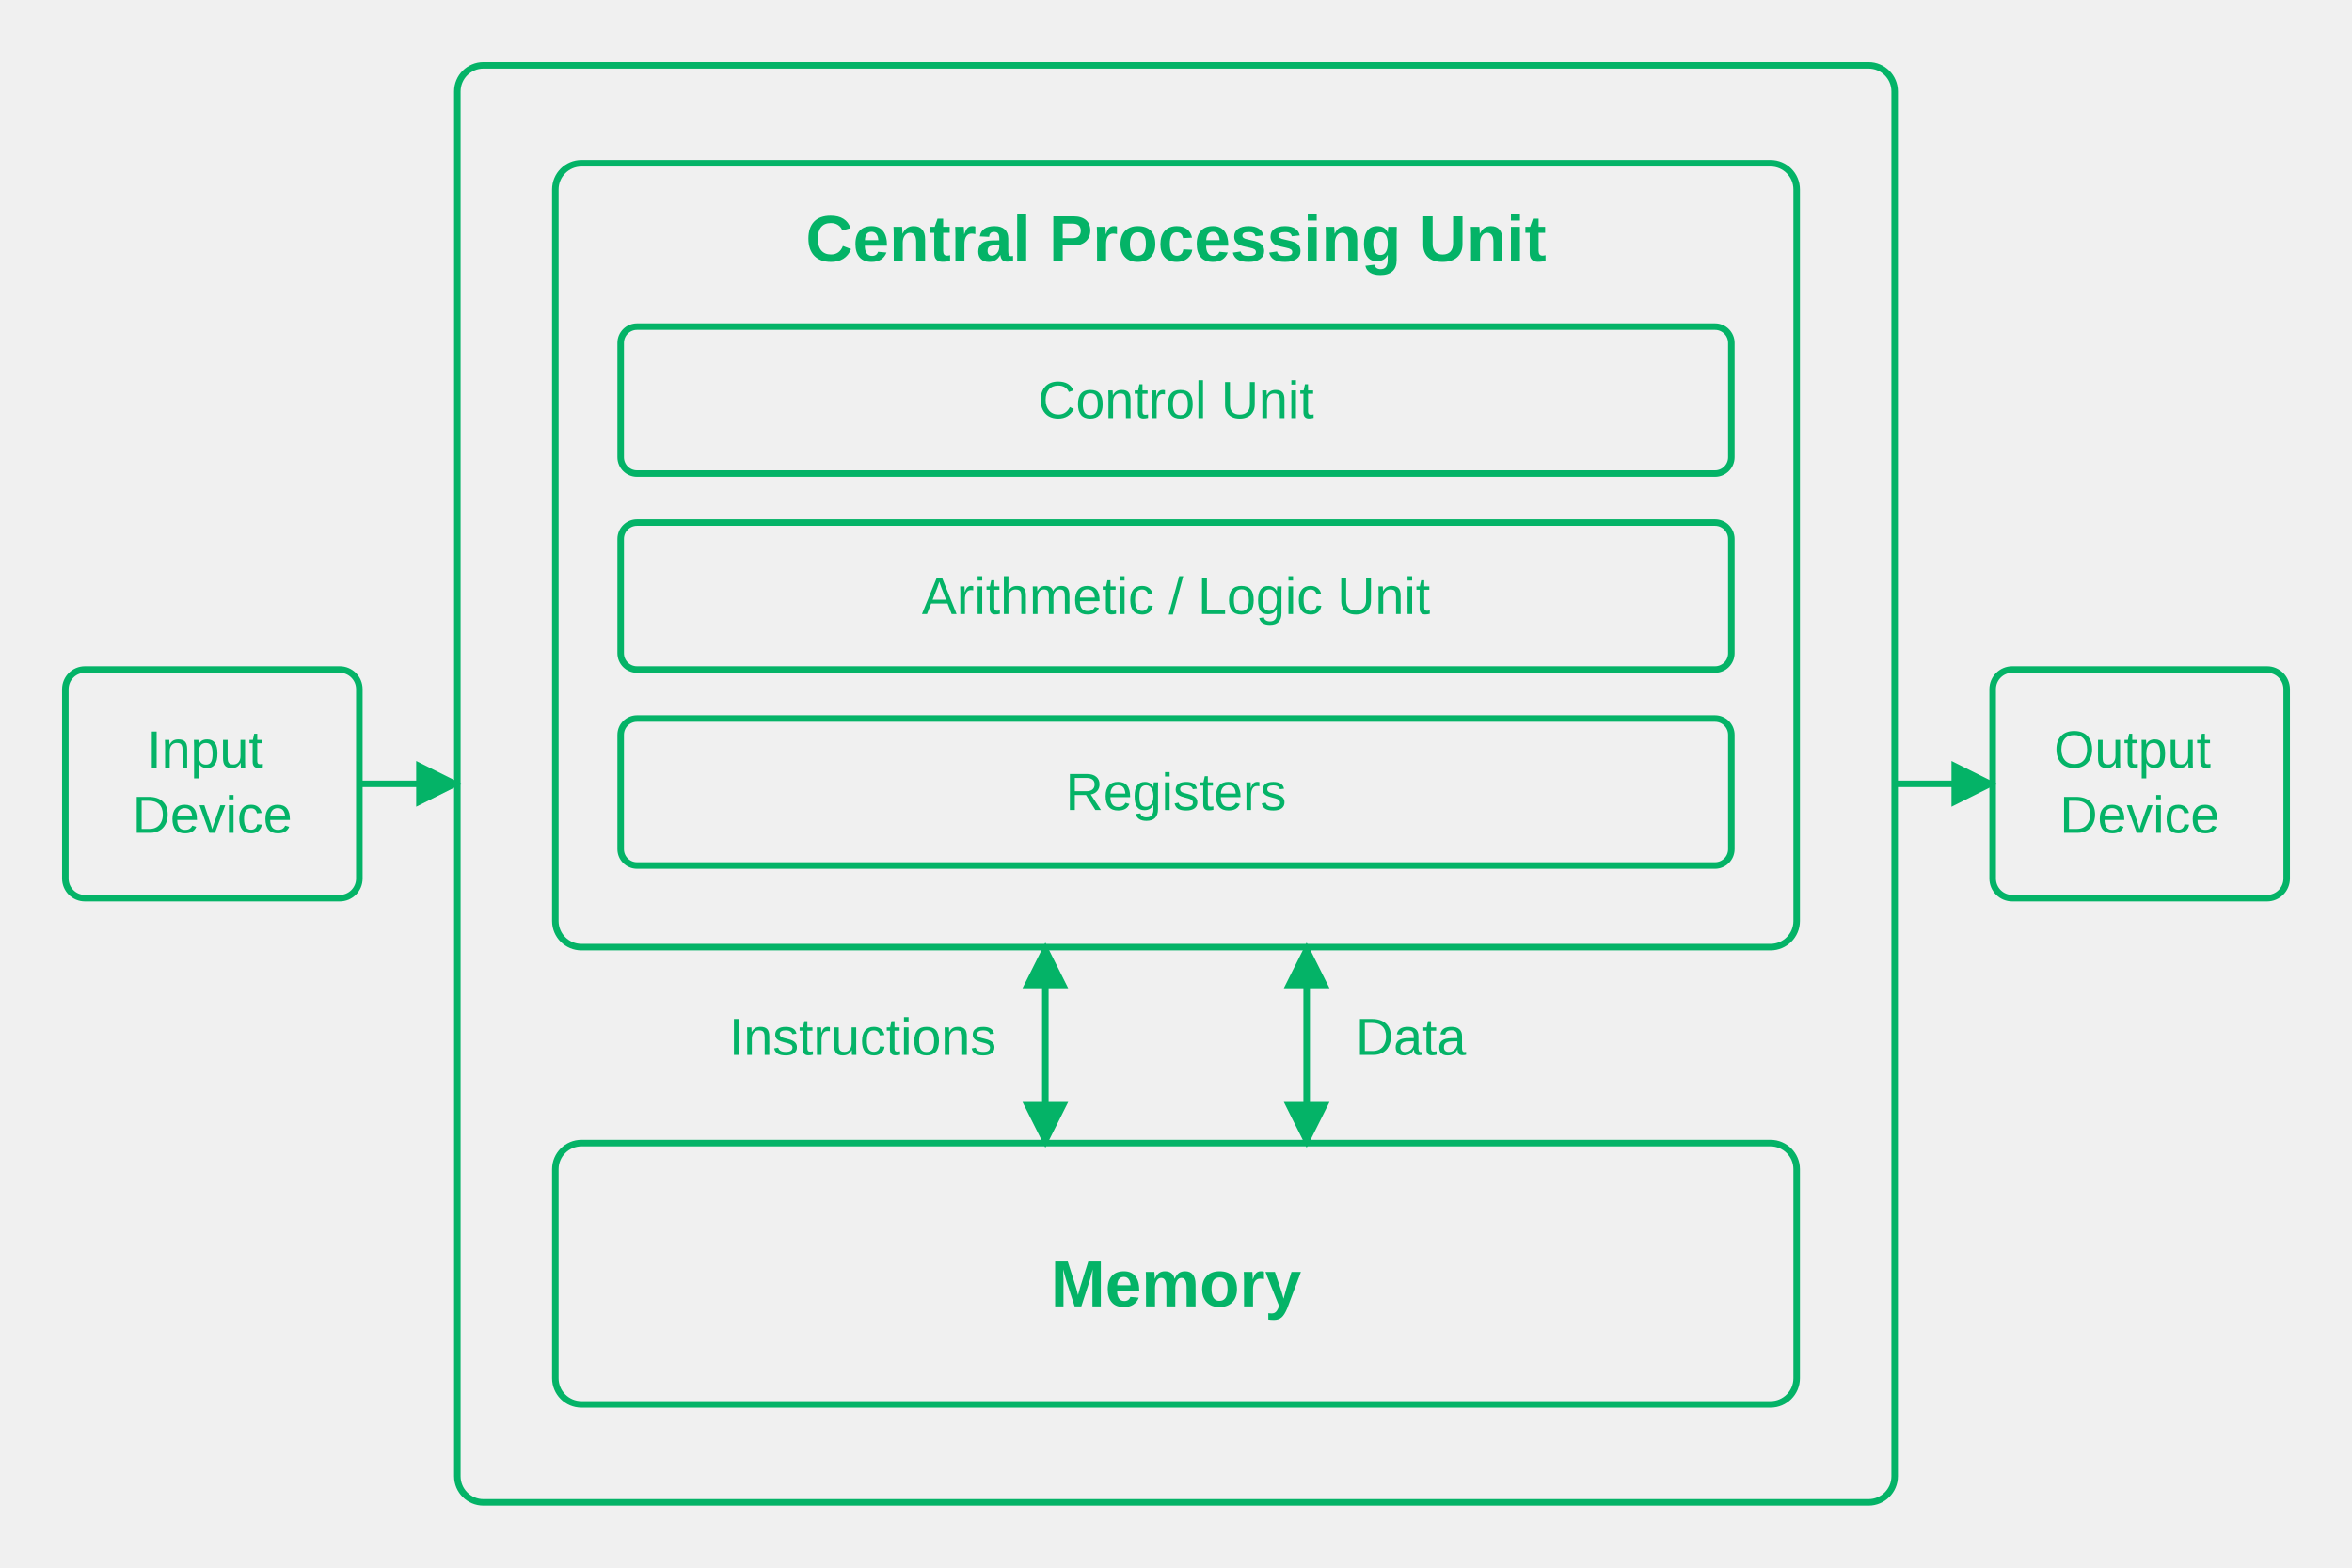
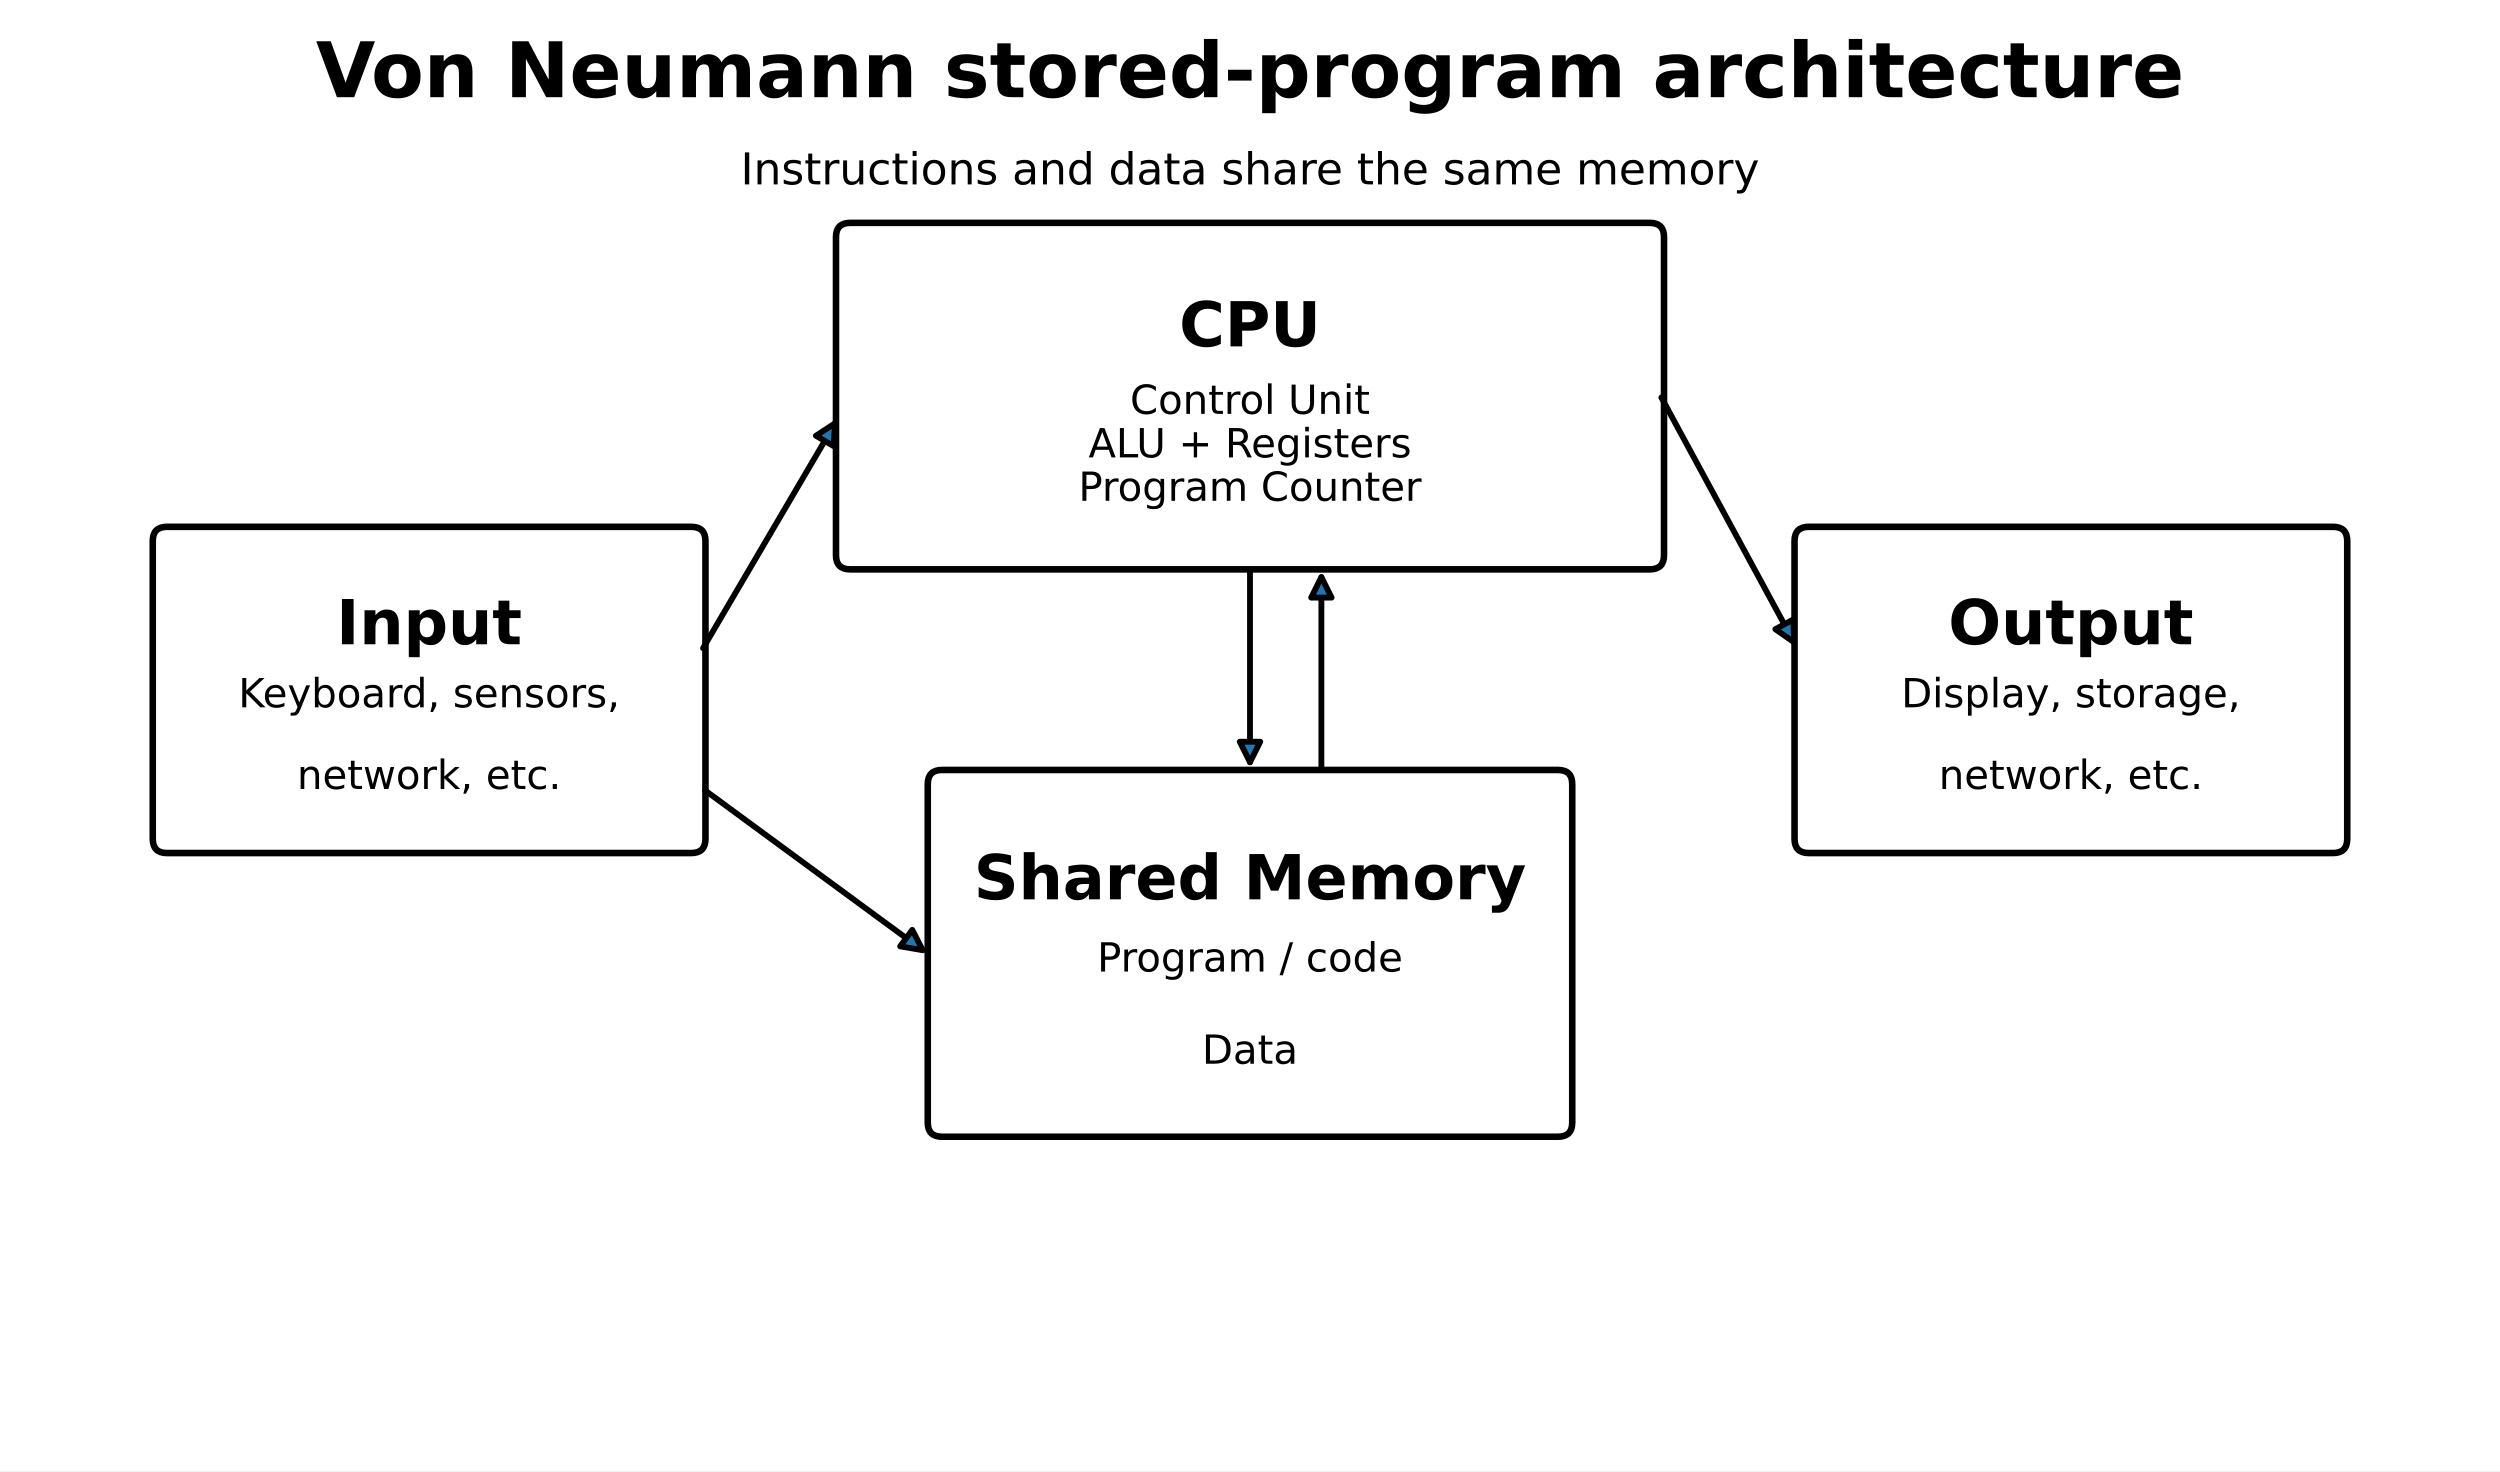
- <svg xmlns="http://www.w3.org/2000/svg" width="720" height="480" viewBox="0 0 720 480">
+ <svg xmlns="http://www.w3.org/2000/svg" width="684pt" height="402.48pt" viewBox="0 0 684 402.48" version="1.1">
  <defs>
-     <marker id="a" viewBox="0 0 10 10" refX="9" refY="5" markerWidth="7" markerHeight="7" orient="auto-start-reverse">
-       <path d="M0 0 10 5 0 10Z" fill="#04b367" />
-     </marker>
+     <style type="text/css">*{stroke-linejoin: round; stroke-linecap: butt}</style>
  </defs>
-   <g fill="none" stroke="#04b367" stroke-width="2">
-     <rect x="140" y="20" width="440" height="440" rx="8" />
-     <rect x="170" y="50" width="380" height="240" rx="8" />
-     <rect x="190" y="100" width="340" height="45" rx="5" />
-     <rect x="190" y="160" width="340" height="45" rx="5" />
-     <rect x="190" y="220" width="340" height="45" rx="5" />
-     <rect x="170" y="350" width="380" height="80" rx="8" />
-     <rect x="20" y="205" width="90" height="70" rx="6" />
-     <rect x="610" y="205" width="90" height="70" rx="6" />
-     <path d="M110 240H140" marker-end="url(#a)" />
-     <path d="M580 240H610" marker-end="url(#a)" />
-     <path d="M320 290V350" marker-start="url(#a)" marker-end="url(#a)" />
-     <path d="M400 290V350" marker-start="url(#a)" marker-end="url(#a)" />
+   <g id="figure_1">
+     <g id="patch_1">
+       <path d="M 0 402.48  L 684 402.48  L 684 -0  L 0 -0  z " style="fill: #ffffff" />
+     </g>
+     <g id="axes_1">
+       <g id="patch_2">
+         <path d="M 232.632 155.779  L 451.368 155.779  Q 455.274 155.779 455.274 151.898  L 455.274 64.858  Q 455.274 60.977 451.368 60.977  L 232.632 60.977  Q 228.726 60.977 228.726 64.858  L 228.726 151.898  Q 228.726 155.779 232.632 155.779  L 232.632 155.779  z " clip-path="url(#pd5e612fc53)" style="fill: none; stroke: #000000; stroke-width: 1.8; stroke-linejoin: miter" />
+       </g>
+       <g id="patch_3">
+         <path d="M 257.742 311.011  L 426.258 311.011  Q 430.164 311.011 430.164 307.13  L 430.164 214.546  Q 430.164 210.665 426.258 210.665  L 257.742 210.665  Q 253.836 210.665 253.836 214.546  L 253.836 307.13  Q 253.836 311.011 257.742 311.011  L 257.742 311.011  z " clip-path="url(#pd5e612fc53)" style="fill: none; stroke: #000000; stroke-width: 1.8; stroke-linejoin: miter" />
+       </g>
+       <g id="patch_4">
+         <path d="M 45.702 233.395  L 189.108 233.395  Q 193.014 233.395 193.014 229.514  L 193.014 148.018  Q 193.014 144.137 189.108 144.137  L 45.702 144.137  Q 41.796 144.137 41.796 148.018  L 41.796 229.514  Q 41.796 233.395 45.702 233.395  L 45.702 233.395  z " clip-path="url(#pd5e612fc53)" style="fill: none; stroke: #000000; stroke-width: 1.8; stroke-linejoin: miter" />
+       </g>
+       <g id="patch_5">
+         <path d="M 494.892 233.395  L 638.298 233.395  Q 642.204 233.395 642.204 229.514  L 642.204 148.018  Q 642.204 144.137 638.298 144.137  L 494.892 144.137  Q 490.986 144.137 490.986 148.018  L 490.986 229.514  Q 490.986 233.395 494.892 233.395  L 494.892 233.395  z " clip-path="url(#pd5e612fc53)" style="fill: none; stroke: #000000; stroke-width: 1.8; stroke-linejoin: miter" />
+       </g>
+       <g id="patch_6">
+         <path d="M 192.353 177.338  Q 210.869 145.801 228.479 115.807  " clip-path="url(#pd5e612fc53)" style="fill: none; stroke: #000000; stroke-width: 1.6; stroke-linecap: round" />
+         <path d="M 223.23 119.219  L 228.479 115.807  L 228.059 122.054  z " clip-path="url(#pd5e612fc53)" style="fill: #1f77b4; stroke: #000000; stroke-width: 1.6; stroke-linecap: round" />
+       </g>
+       <g id="patch_7">
+         <path d="M 192.95 216.282  Q 223.422 238.66 252.453 259.979  " clip-path="url(#pd5e612fc53)" style="fill: none; stroke: #000000; stroke-width: 1.6; stroke-linecap: round" />
+         <path d="M 249.597 254.408  L 252.453 259.979  L 246.282 258.921  z " clip-path="url(#pd5e612fc53)" style="fill: #1f77b4; stroke: #000000; stroke-width: 1.6; stroke-linecap: round" />
+       </g>
+       <g id="patch_8">
+         <path d="M 454.552 108.749  Q 473.131 143.029 490.856 175.736  " clip-path="url(#pd5e612fc53)" style="fill: none; stroke: #000000; stroke-width: 1.6; stroke-linecap: round" />
+         <path d="M 490.65 169.478  L 490.856 175.736  L 485.726 172.147  z " clip-path="url(#pd5e612fc53)" style="fill: #1f77b4; stroke: #000000; stroke-width: 1.6; stroke-linecap: round" />
+       </g>
+       <g id="patch_9">
+         <path d="M 342 156.116  Q 342 183.222 342 208.539  " clip-path="url(#pd5e612fc53)" style="fill: none; stroke: #000000; stroke-width: 1.6; stroke-linecap: round" />
+         <path d="M 344.8 202.939  L 342 208.539  L 339.2 202.939  z " clip-path="url(#pd5e612fc53)" style="fill: #1f77b4; stroke: #000000; stroke-width: 1.6; stroke-linecap: round" />
+       </g>
+       <g id="patch_10">
+         <path d="M 361.53 210.328  Q 361.53 183.222 361.53 157.905  " clip-path="url(#pd5e612fc53)" style="fill: none; stroke: #000000; stroke-width: 1.6; stroke-linecap: round" />
+         <path d="M 358.73 163.505  L 361.53 157.905  L 364.33 163.505  z " clip-path="url(#pd5e612fc53)" style="fill: #1f77b4; stroke: #000000; stroke-width: 1.6; stroke-linecap: round" />
+       </g>
+       <g id="text_1">
+         <text style="font-weight: 700; font-size: 21px; font-family: 'DejaVu Sans'; text-anchor: middle" x="342" y="26.604" transform="rotate(-0 342 26.604)">Von Neumann stored-program architecture</text>
+       </g>
+       <g id="text_2">
+         <text style="font-size: 12px; font-family: 'DejaVu Sans'; text-anchor: middle" x="342" y="50.443" transform="rotate(-0 342 50.4432)">Instructions and data share the same memory</text>
+       </g>
+       <g id="text_3">
+         <text style="font-weight: 700; font-size: 17px; font-family: 'DejaVu Sans'; text-anchor: middle" x="342" y="94.774" transform="rotate(-0 342 94.77374)">CPU</text>
+       </g>
+       <g id="text_4">
+         <text style="font-size: 11px; font-family: 'DejaVu Sans'; text-anchor: middle" x="342" y="113.243" transform="rotate(-0 342 113.2428)">Control Unit</text>
+       </g>
+       <g id="text_5">
+         <text style="font-size: 11px; font-family: 'DejaVu Sans'; text-anchor: middle" x="342" y="125.135" transform="rotate(-0 342 125.1347)">ALU + Registers</text>
+       </g>
+       <g id="text_6">
+         <text style="font-size: 11px; font-family: 'DejaVu Sans'; text-anchor: middle" x="342" y="137.027" transform="rotate(-0 342 137.0266)">Program Counter</text>
+       </g>
+       <g id="text_7">
+         <text style="font-weight: 700; font-size: 17px; font-family: 'DejaVu Sans'; text-anchor: middle" x="342" y="246.059" transform="rotate(-0 342 246.0585)">Shared Memory</text>
+       </g>
+       <g id="text_8">
+         <text style="font-size: 11px; font-family: 'DejaVu Sans'; text-anchor: middle" x="342" y="265.814" transform="rotate(-0 342 265.8137)">Program / code</text>
+       </g>
+       <g id="text_9">
+         <text style="font-size: 11px; font-family: 'DejaVu Sans'; text-anchor: middle" x="342" y="291.039" transform="rotate(-0 342 291.0389)">Data</text>
+       </g>
+       <g id="text_10">
+         <text style="font-weight: 700; font-size: 17px; font-family: 'DejaVu Sans'; text-anchor: middle" x="117.405" y="176.271" transform="rotate(-0 117.405 176.2705)">Input</text>
+       </g>
+       <g id="text_11">
+         <text style="font-size: 11px; font-family: 'DejaVu Sans'; text-anchor: middle" x="117.405" y="193.52" transform="rotate(-0 117.405 193.52)">Keyboard, sensors,</text>
+       </g>
+       <g id="text_12">
+         <text style="font-size: 11px; font-family: 'DejaVu Sans'; text-anchor: middle" x="117.405" y="215.862" transform="rotate(-0 117.405 215.8623)">network, etc.</text>
+       </g>
+       <g id="text_13">
+         <text style="font-weight: 700; font-size: 17px; font-family: 'DejaVu Sans'; text-anchor: middle" x="566.595" y="176.271" transform="rotate(-0 566.595 176.2705)">Output</text>
+       </g>
+       <g id="text_14">
+         <text style="font-size: 11px; font-family: 'DejaVu Sans'; text-anchor: middle" x="566.595" y="193.52" transform="rotate(-0 566.595 193.52)">Display, storage,</text>
+       </g>
+       <g id="text_15">
+         <text style="font-size: 11px; font-family: 'DejaVu Sans'; text-anchor: middle" x="566.595" y="215.862" transform="rotate(-0 566.595 215.8623)">network, etc.</text>
+       </g>
+     </g>
  </g>
-   <g fill="#04b367" font-family="Arial, sans-serif" text-anchor="middle">
-     <text x="360" y="80" font-size="20" font-weight="700">Central Processing Unit</text>
-     <text x="360" y="128" font-size="16">Control Unit</text>
-     <text x="360" y="188" font-size="16">Arithmetic / Logic Unit</text>
-     <text x="360" y="248" font-size="16">Registers</text>
-     <text x="360" y="400" font-size="20" font-weight="700">Memory</text>
-     <text x="65" y="235" font-size="16">
-       <tspan x="65">Input</tspan>
-       <tspan x="65" dy="20">Device</tspan>
-     </text>
-     <text x="655" y="235" font-size="16">
-       <tspan x="655">Output</tspan>
-       <tspan x="655" dy="20">Device</tspan>
-     </text>
-     <text x="305" y="323" font-size="16" text-anchor="end">Instructions</text>
-     <text x="415" y="323" font-size="16" text-anchor="start">Data</text>
-   </g>
+   <defs>
+     <clipPath id="pd5e612fc53">
+       <rect x="7.2" y="7.2" width="669.6" height="388.08" />
+     </clipPath>
+   </defs>
</svg>
